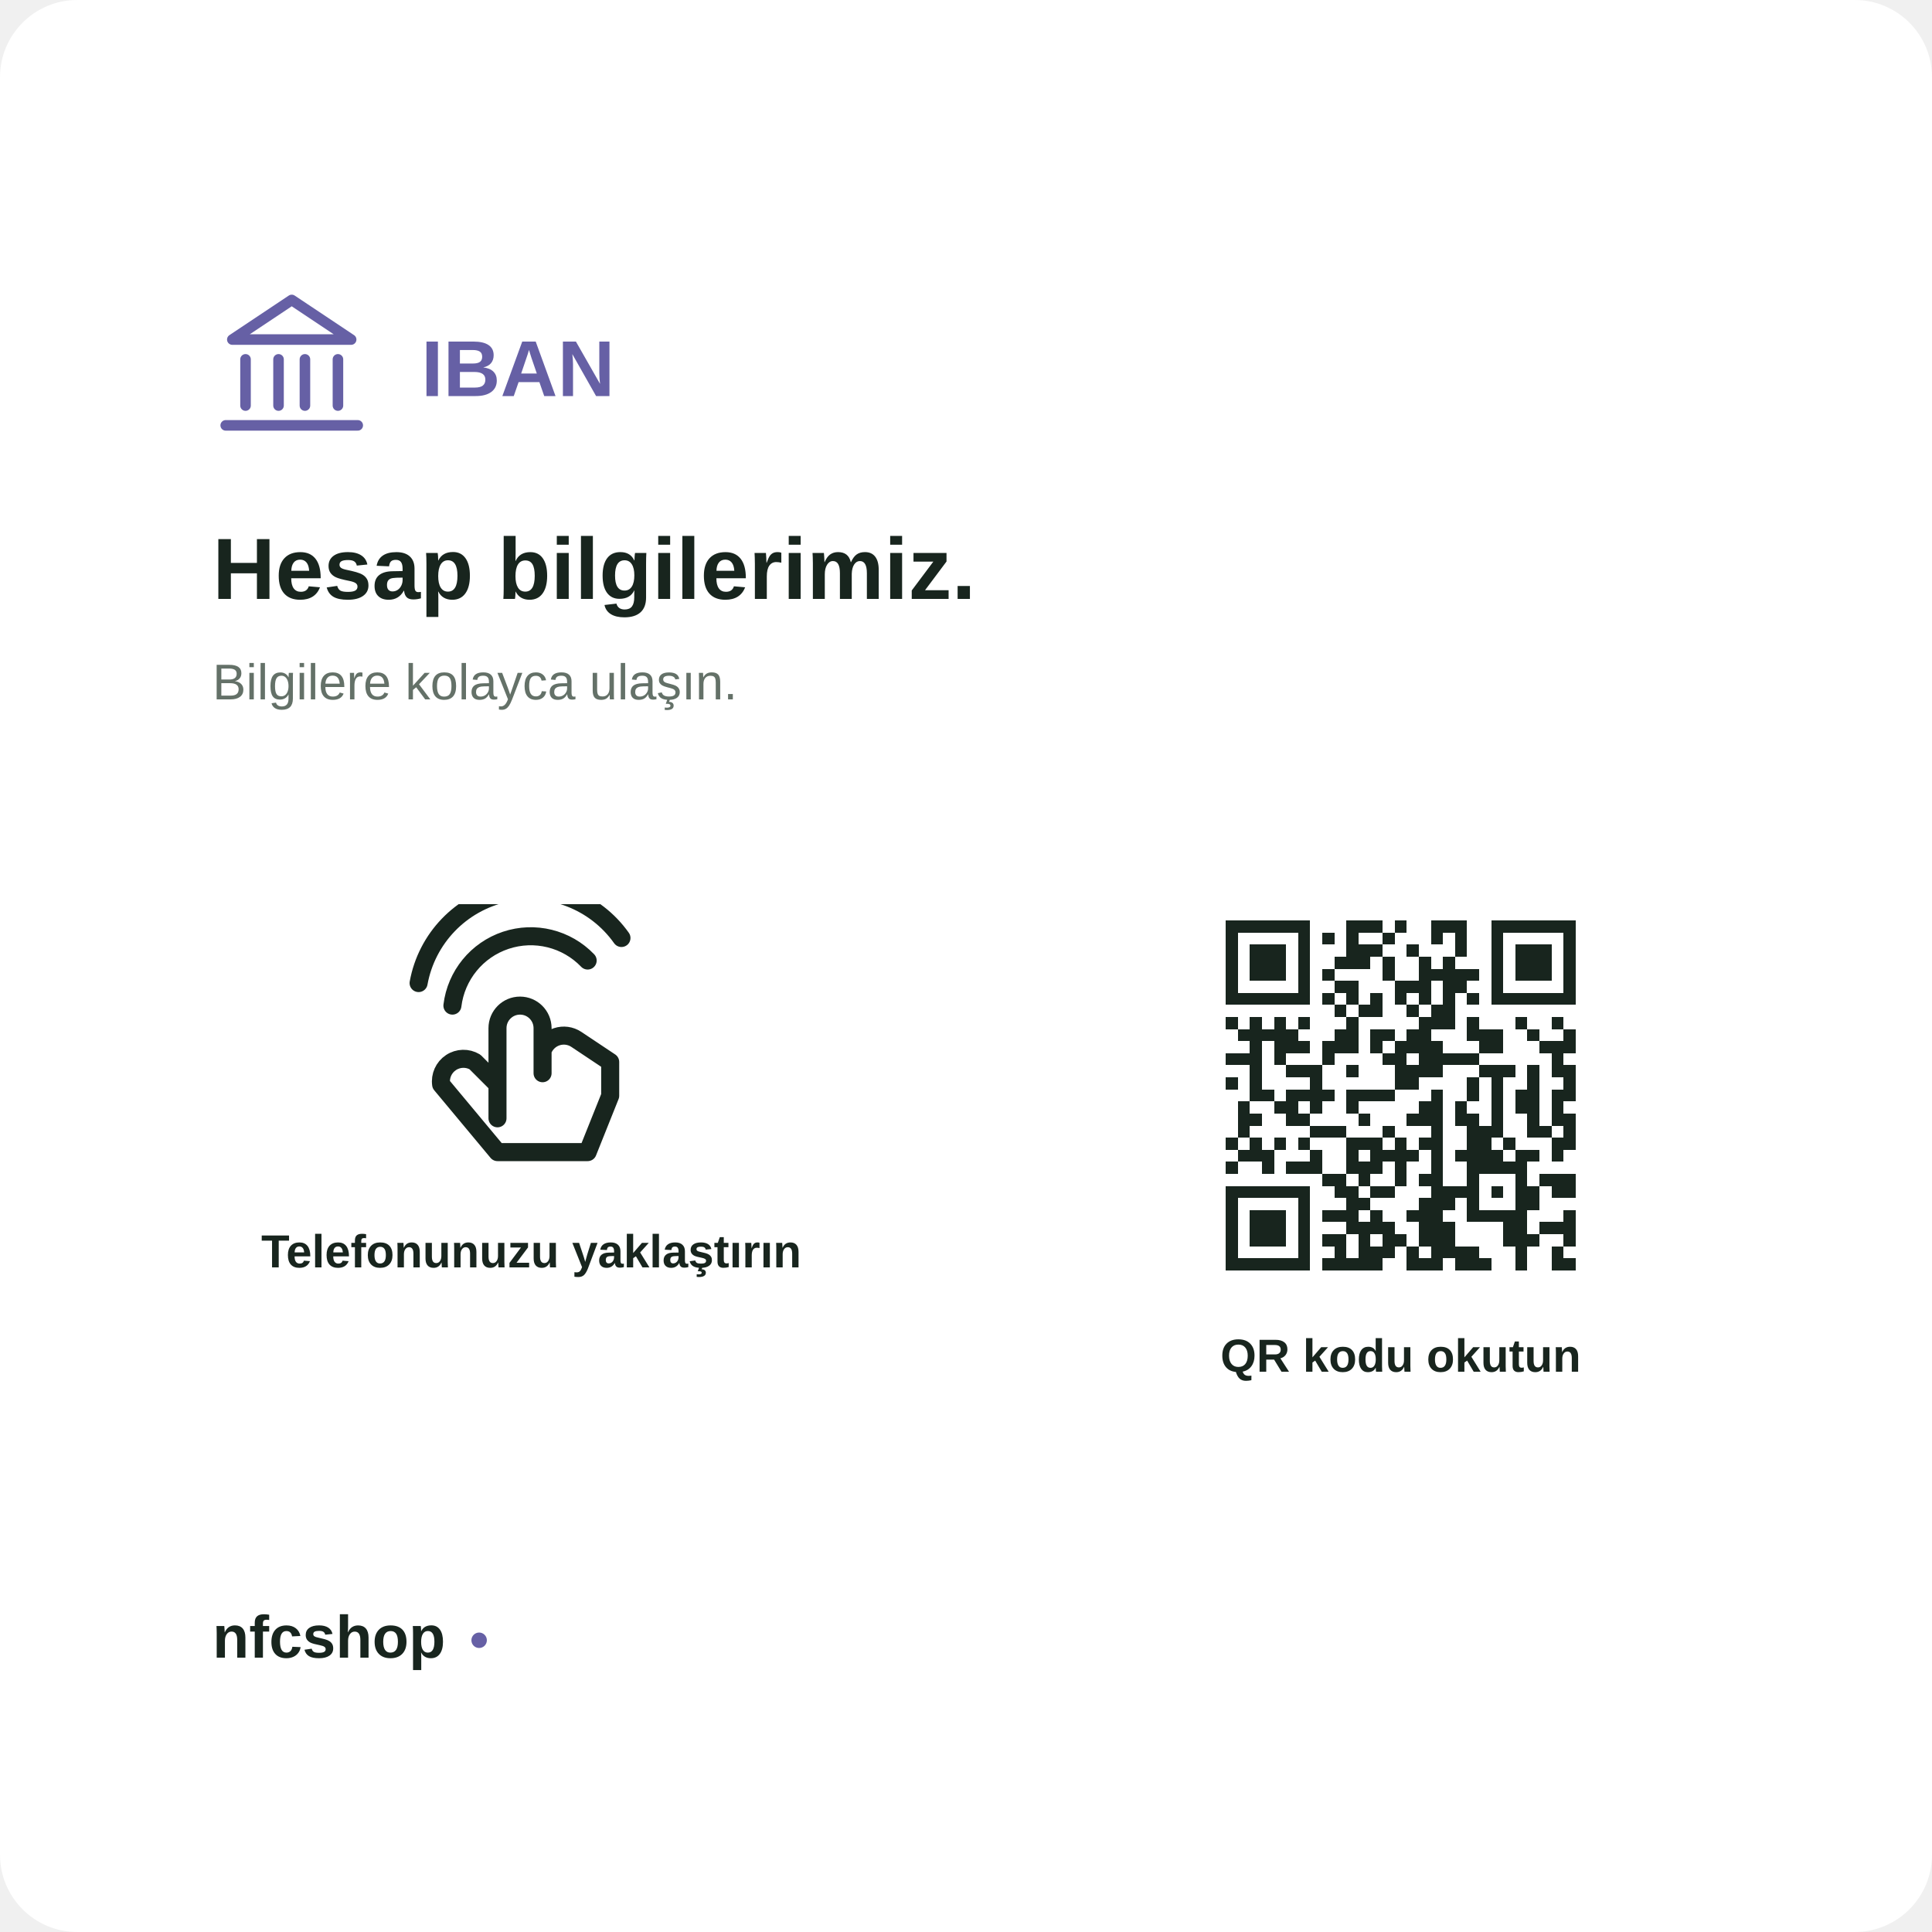
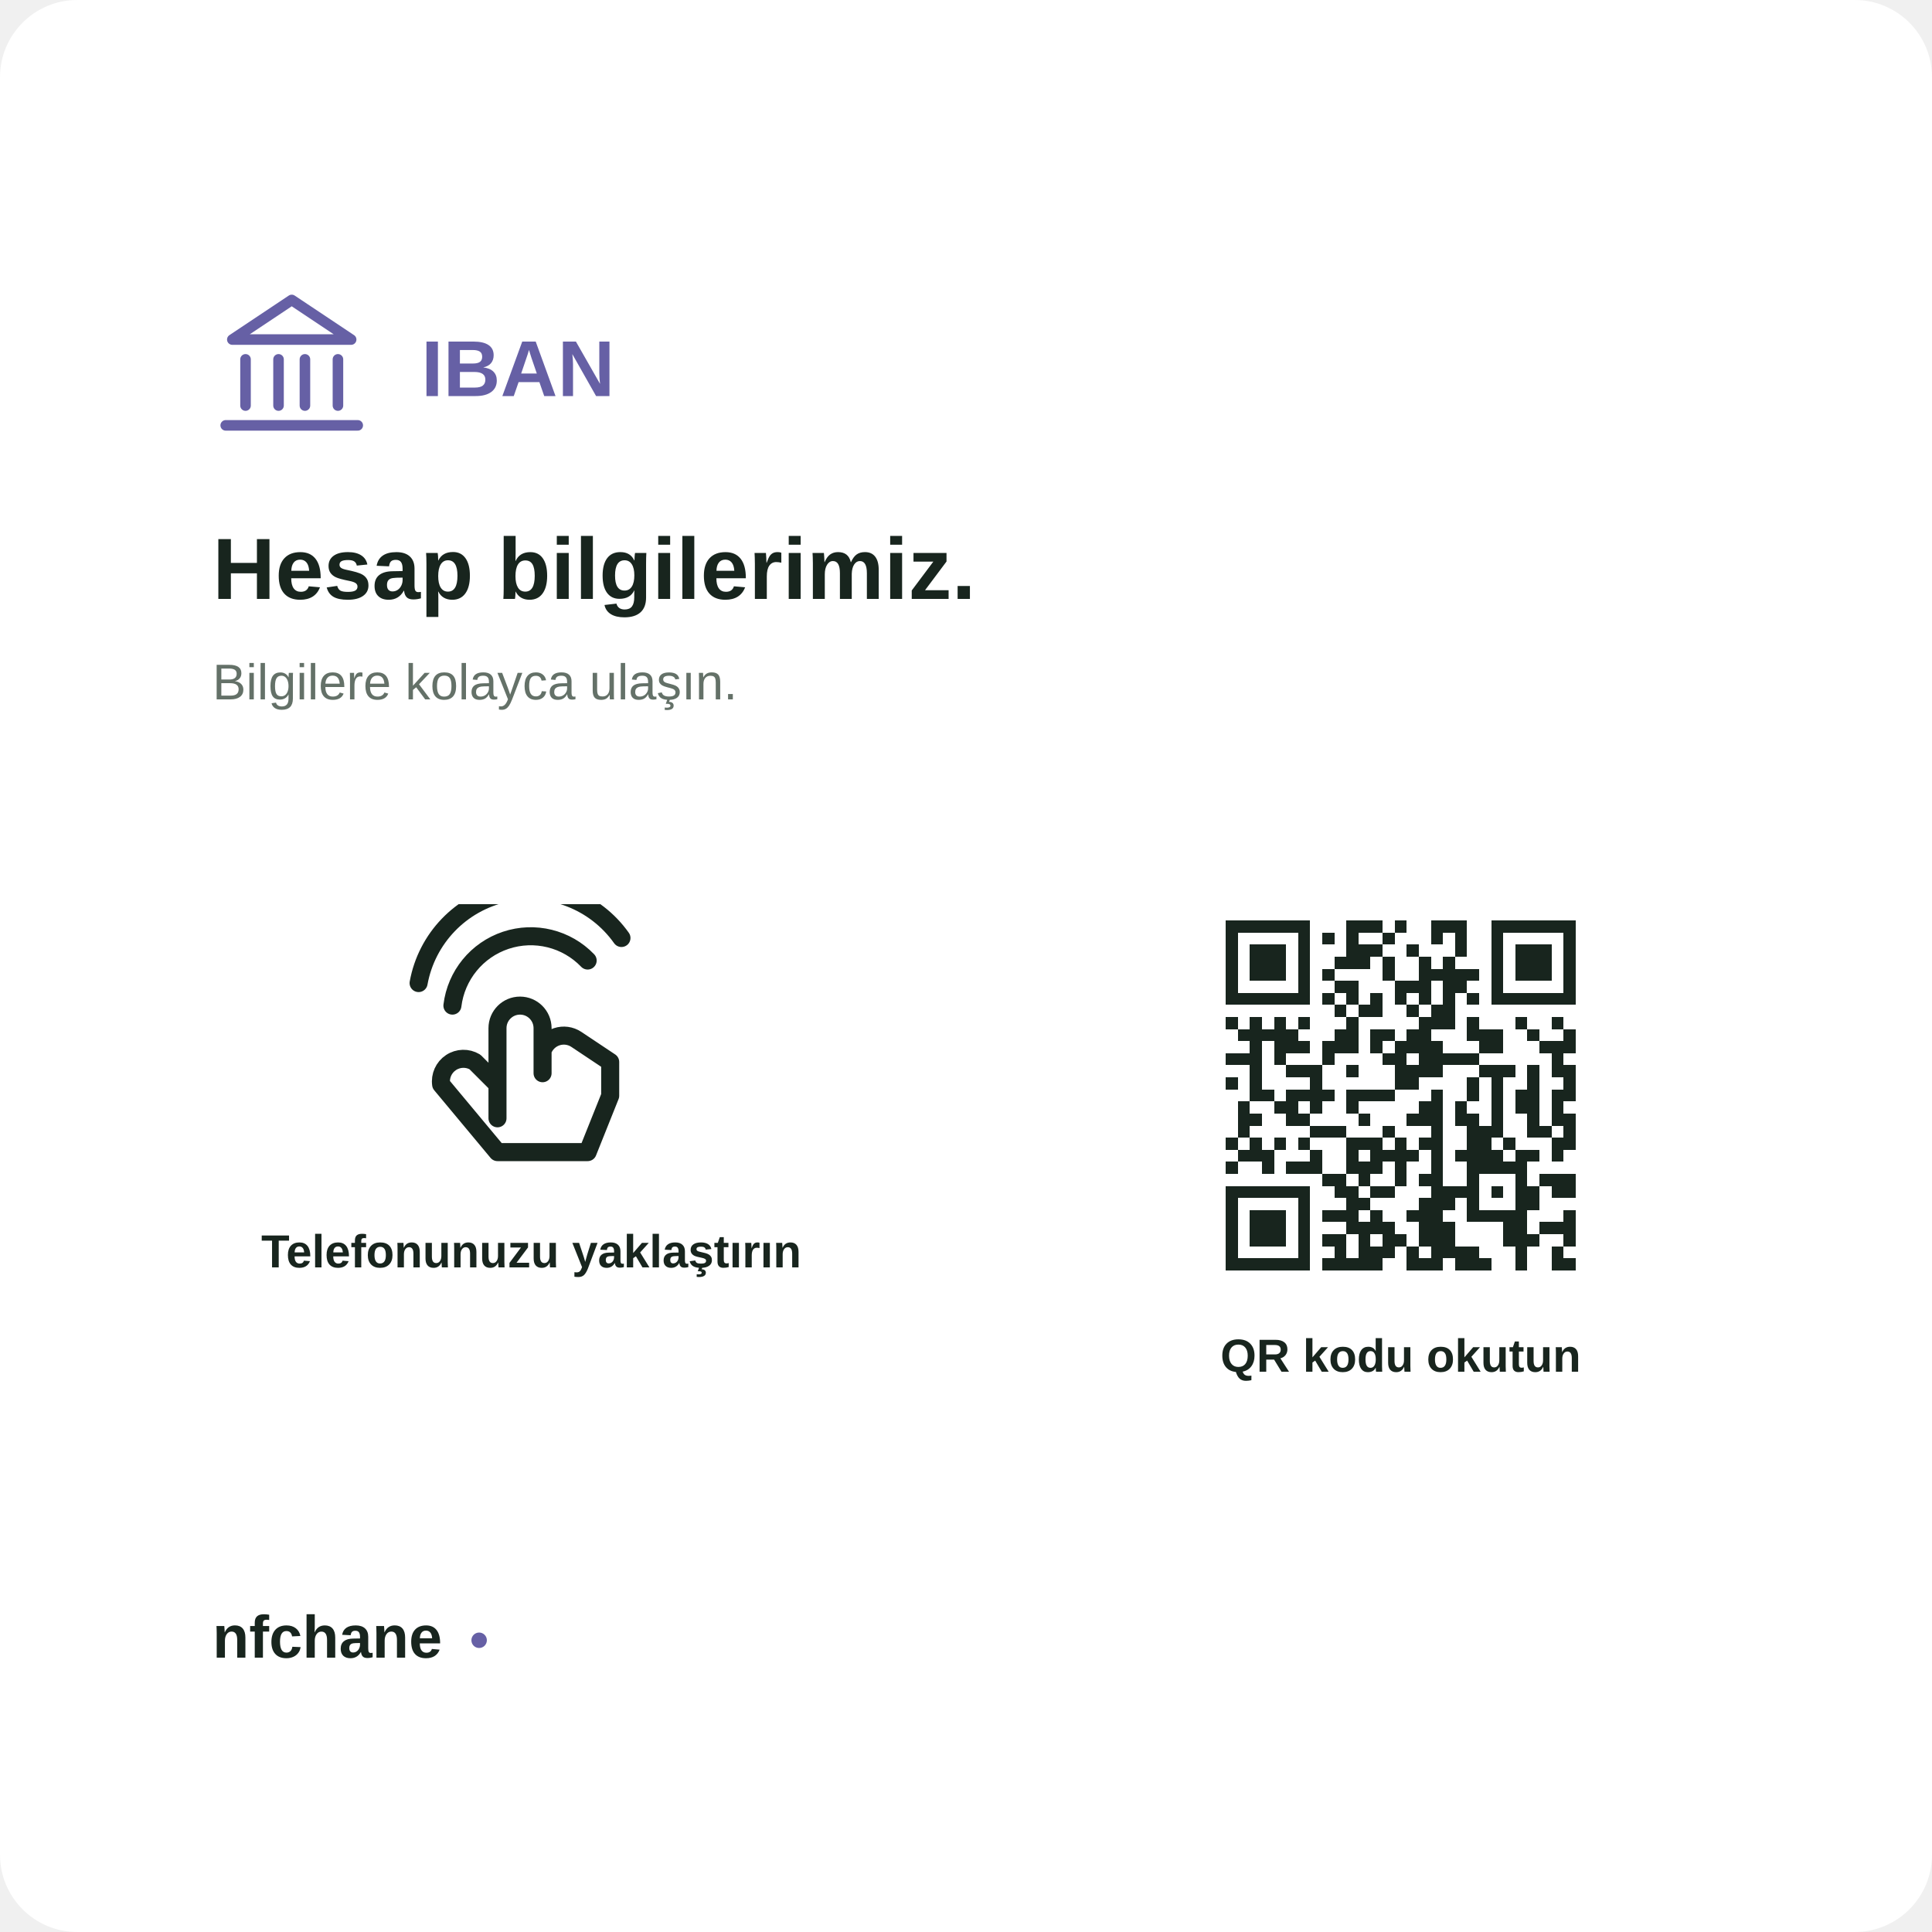
<svg xmlns="http://www.w3.org/2000/svg" width="1000" height="1000" viewBox="0 0 1000 1000">
  <rect width="1000" height="1000" rx="40" fill="#fff" />
  <svg x="110" y="145" width="82" height="82" viewBox="0 0 24 24" fill="none" stroke="#6660a5" stroke-width="1.6" stroke-linecap="round" stroke-linejoin="round">
    <path d="m3 9 9-6 9 6H3Zm2 3v7m5-7v7m4-7v7m5-7v7M2 22h20" />
  </svg>
  <text x="218" y="205" fill="#6660a5" font-family="Arial, sans-serif" font-size="41" font-weight="600" text-anchor="start">IBAN</text>
  <text x="110" y="310" fill="#18251e" font-family="Arial, sans-serif" font-size="45" font-weight="700" text-anchor="start">Hesap bilgilerimiz.</text>
  <text x="110" y="362" fill="#647168" font-family="Arial, sans-serif" font-size="26" font-weight="400" text-anchor="start">Bilgilere kolayca ulaşın.</text>
  <svg x="205" y="468" width="140" height="140" viewBox="0 0 24 24" fill="none" stroke="#18251e" stroke-width="1.6" stroke-linecap="round" stroke-linejoin="round">
    <path d="M9 19v-8a2 2 0 0 1 4 0v4-2a2 2 0 0 1 3-1l3 2v3l-2 5H9l-5-6a2 2 0 0 1 3-2l2 2M5 9a7 7 0 0 1 12-4M2 7A10 10 0 0 1 20 3" />
  </svg>
  <text x="275" y="656" fill="#18251e" font-family="Arial, sans-serif" font-size="24" font-weight="600" text-anchor="middle">Telefonunuzu yaklaştırın</text>
  <svg x="622" y="464" width="206" height="206" viewBox="0 0 33 33" shape-rendering="crispEdges">
    <path fill="#ffffff" d="M0 0h33v33H0z" />
    <path stroke="#18251e" d="M2 2.5h7m3 0h3m1 0h1m2 0h3m2 0h7M2 3.5h1m5 0h1m1 0h1m1 0h1m2 0h1m3 0h1m1 0h1m2 0h1m5 0h1M2 4.5h1m1 0h3m1 0h1m3 0h3m2 0h1m3 0h1m2 0h1m1 0h3m1 0h1M2 5.5h1m1 0h3m1 0h1m2 0h3m1 0h1m2 0h1m1 0h1m3 0h1m1 0h3m1 0h1M2 6.5h1m1 0h3m1 0h1m1 0h1m4 0h1m2 0h5m1 0h1m1 0h3m1 0h1M2 7.5h1m5 0h1m2 0h2m3 0h3m1 0h2m2 0h1m5 0h1M2 8.5h7m1 0h1m1 0h1m1 0h1m1 0h1m1 0h1m1 0h1m1 0h1m1 0h7M11 9.5h1m1 0h2m2 0h1m1 0h2M2 10.5h1m1 0h1m1 0h1m1 0h1m3 0h1m5 0h3m1 0h1m3 0h1m2 0h1M3 11.5h5m3 0h2m1 0h2m1 0h2m3 0h3m2 0h1m2 0h1M4 12.5h1m1 0h3m1 0h3m1 0h1m1 0h4m3 0h2m3 0h3M2 13.5h3m1 0h1m3 0h1m4 0h2m1 0h5m6 0h1M4 14.5h1m2 0h3m2 0h1m3 0h4m3 0h3m1 0h1m1 0h2M2 15.5h1m1 0h1m4 0h1m6 0h2m4 0h1m1 0h1m2 0h1m2 0h1M4 16.5h2m1 0h4m1 0h4m3 0h1m2 0h1m1 0h1m1 0h2m1 0h2M3 17.5h1m2 0h2m1 0h1m2 0h1m5 0h2m1 0h1m2 0h1m1 0h2m1 0h1M3 18.5h2m2 0h2m4 0h1m3 0h3m1 0h2m1 0h1m2 0h1m1 0h2M3 19.5h1m5 0h3m3 0h1m3 0h1m2 0h3m2 0h2m1 0h1M2 20.5h1m1 0h1m1 0h1m1 0h1m3 0h3m1 0h1m1 0h2m2 0h2m1 0h1m3 0h2M3 21.5h3m3 0h1m2 0h1m1 0h4m1 0h1m1 0h4m1 0h2m1 0h1M2 22.5h1m2 0h1m1 0h3m2 0h3m1 0h1m2 0h1m2 0h5M10 23.5h2m1 0h1m2 0h1m1 0h2m2 0h1m3 0h1m1 0h3M2 24.5h7m2 0h2m1 0h2m3 0h4m1 0h1m1 0h2m1 0h2M2 25.5h1m5 0h1m3 0h2m4 0h3m1 0h1m3 0h2M2 26.5h1m1 0h3m1 0h1m1 0h3m1 0h1m2 0h3m2 0h5m3 0h1M2 27.5h1m1 0h3m1 0h1m3 0h4m2 0h3m4 0h2m1 0h3M2 28.5h1m1 0h3m1 0h1m1 0h2m1 0h1m1 0h2m1 0h3m4 0h3m2 0h1M2 29.5h1m5 0h1m2 0h1m1 0h3m1 0h1m1 0h4m3 0h1m2 0h1M2 30.5h7m1 0h5m2 0h3m1 0h3m2 0h1m2 0h2" />
  </svg>
  <text x="725" y="710" fill="#18251e" font-family="Arial, sans-serif" font-size="24" font-weight="600" text-anchor="middle">QR kodu okutun</text>
-   <text x="110" y="858" fill="#18251e" font-family="Arial, sans-serif" font-size="31" font-weight="700" text-anchor="start">nfcshop</text>
+   <text x="110" y="858" fill="#18251e" font-family="Arial, sans-serif" font-size="31" font-weight="700" text-anchor="start">nfchane</text>
  <circle cx="248" cy="849" r="4" fill="#6660a5" />
</svg>
